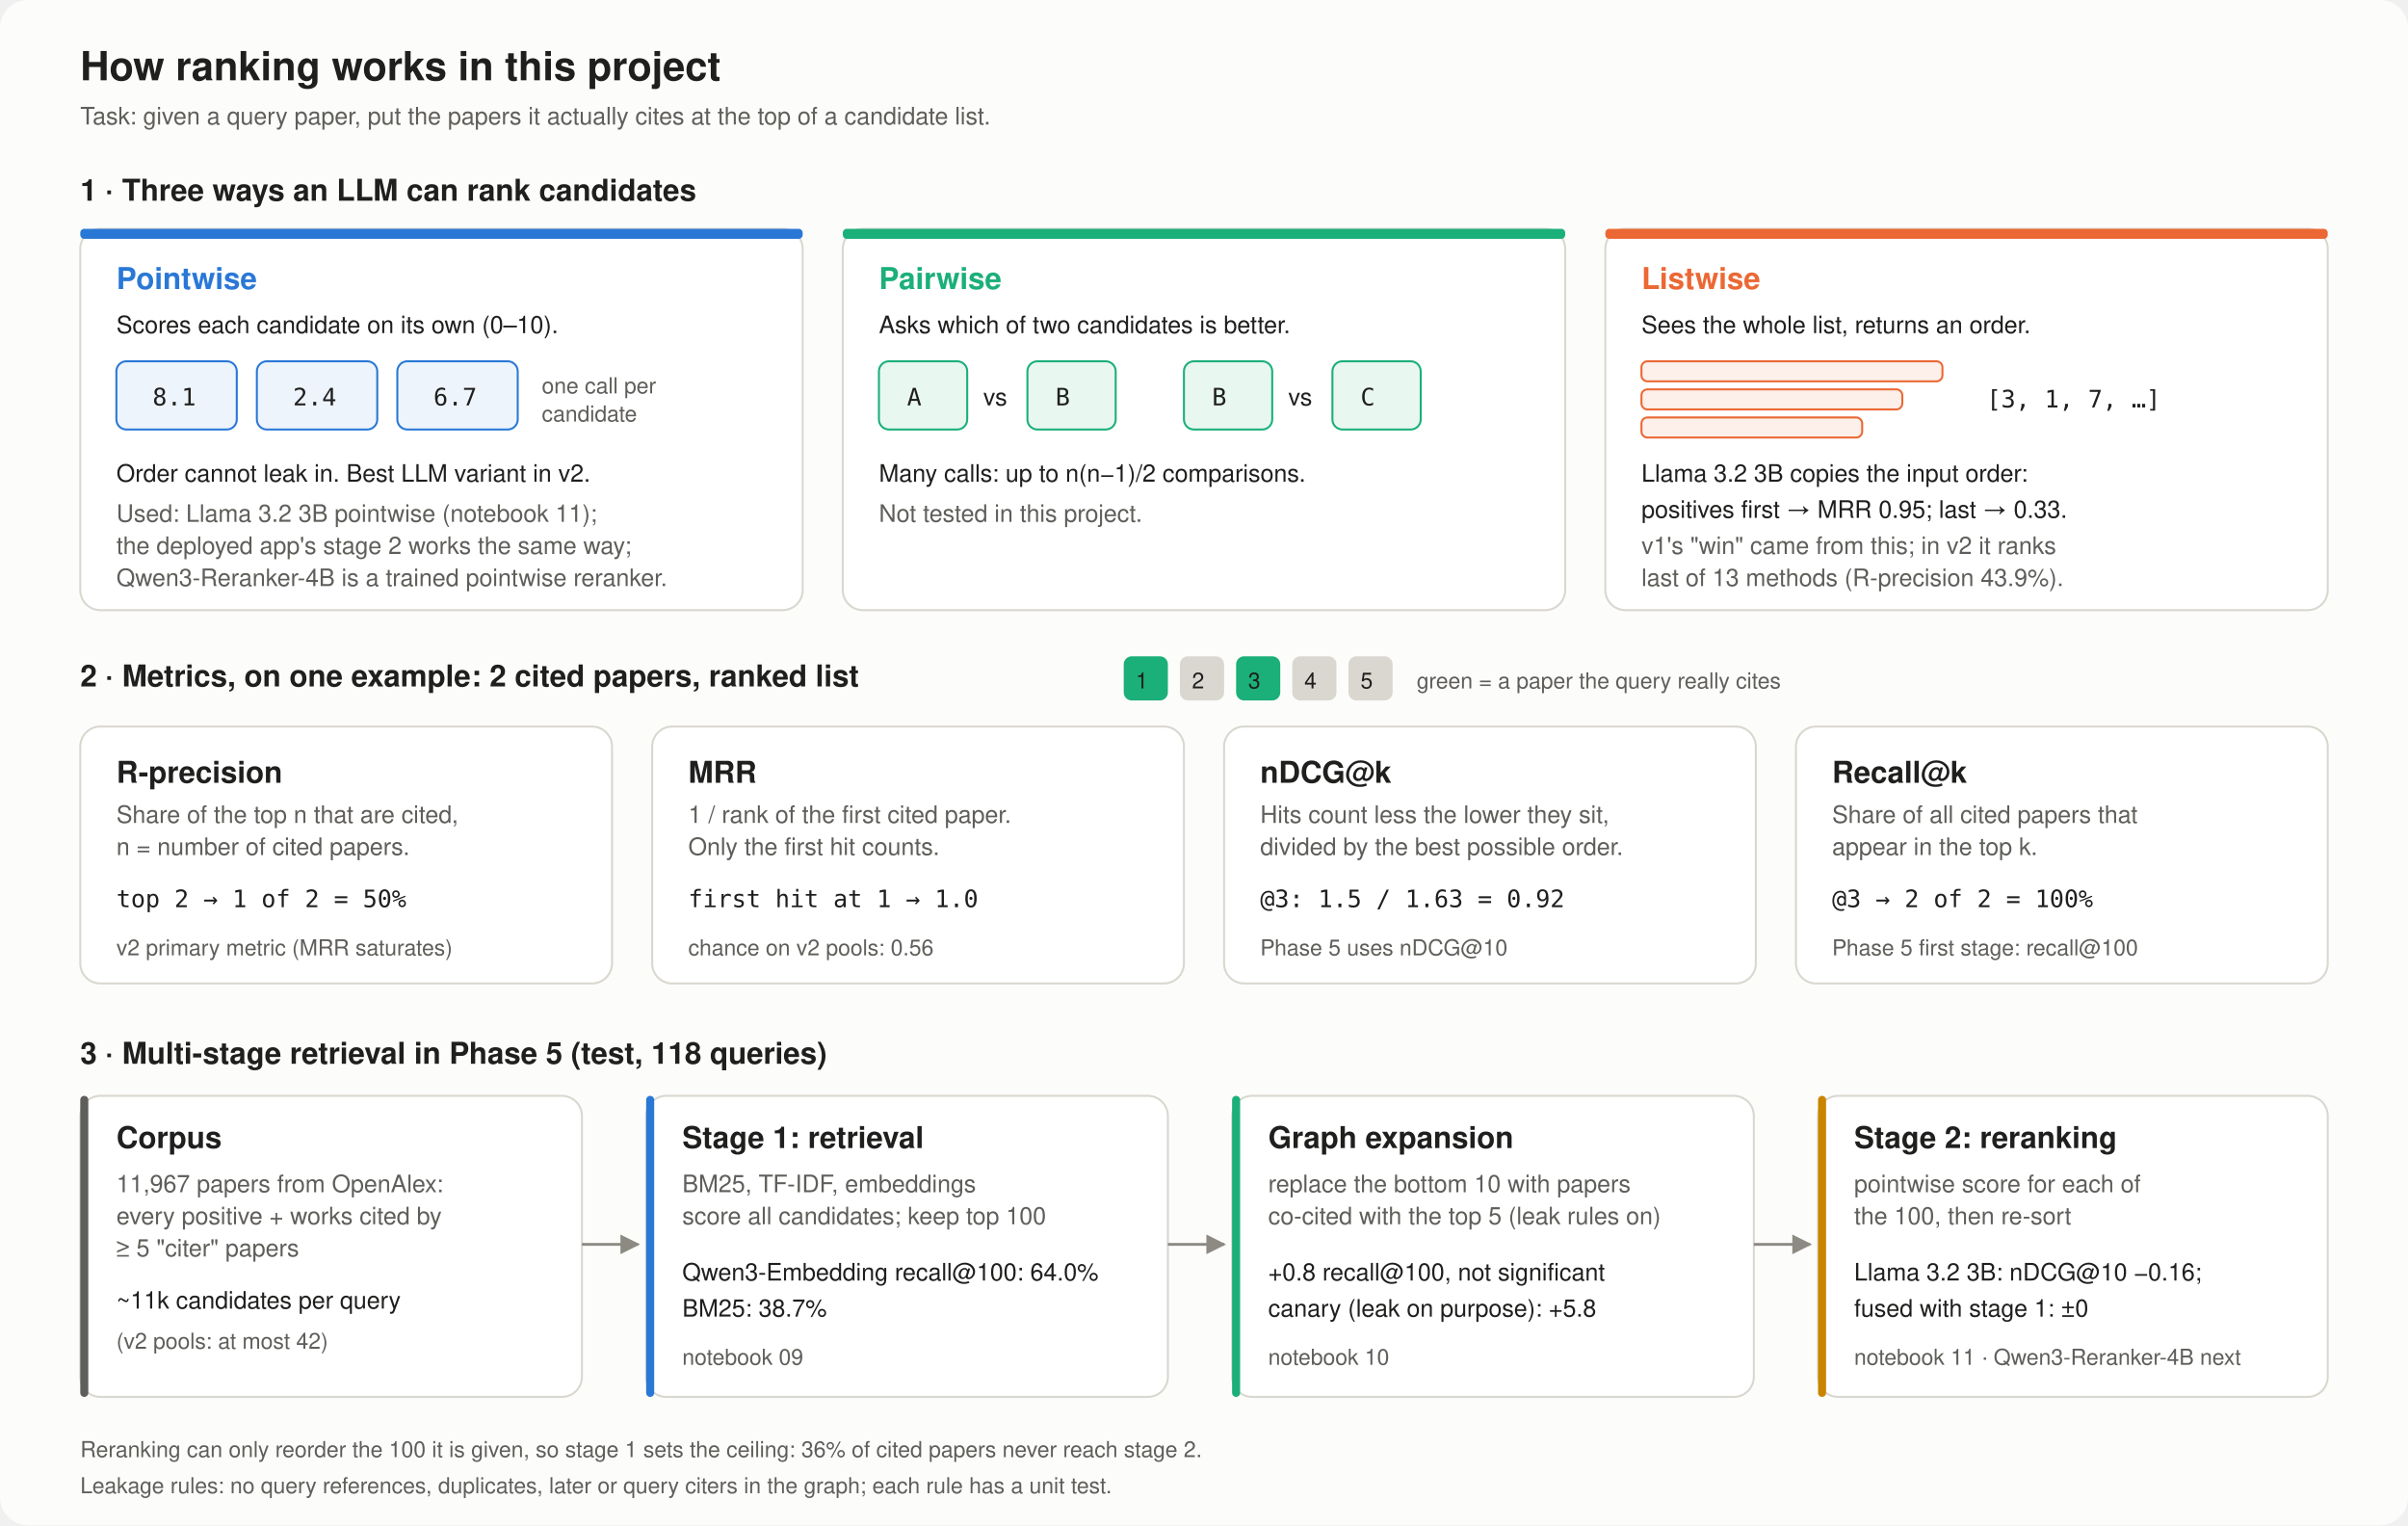
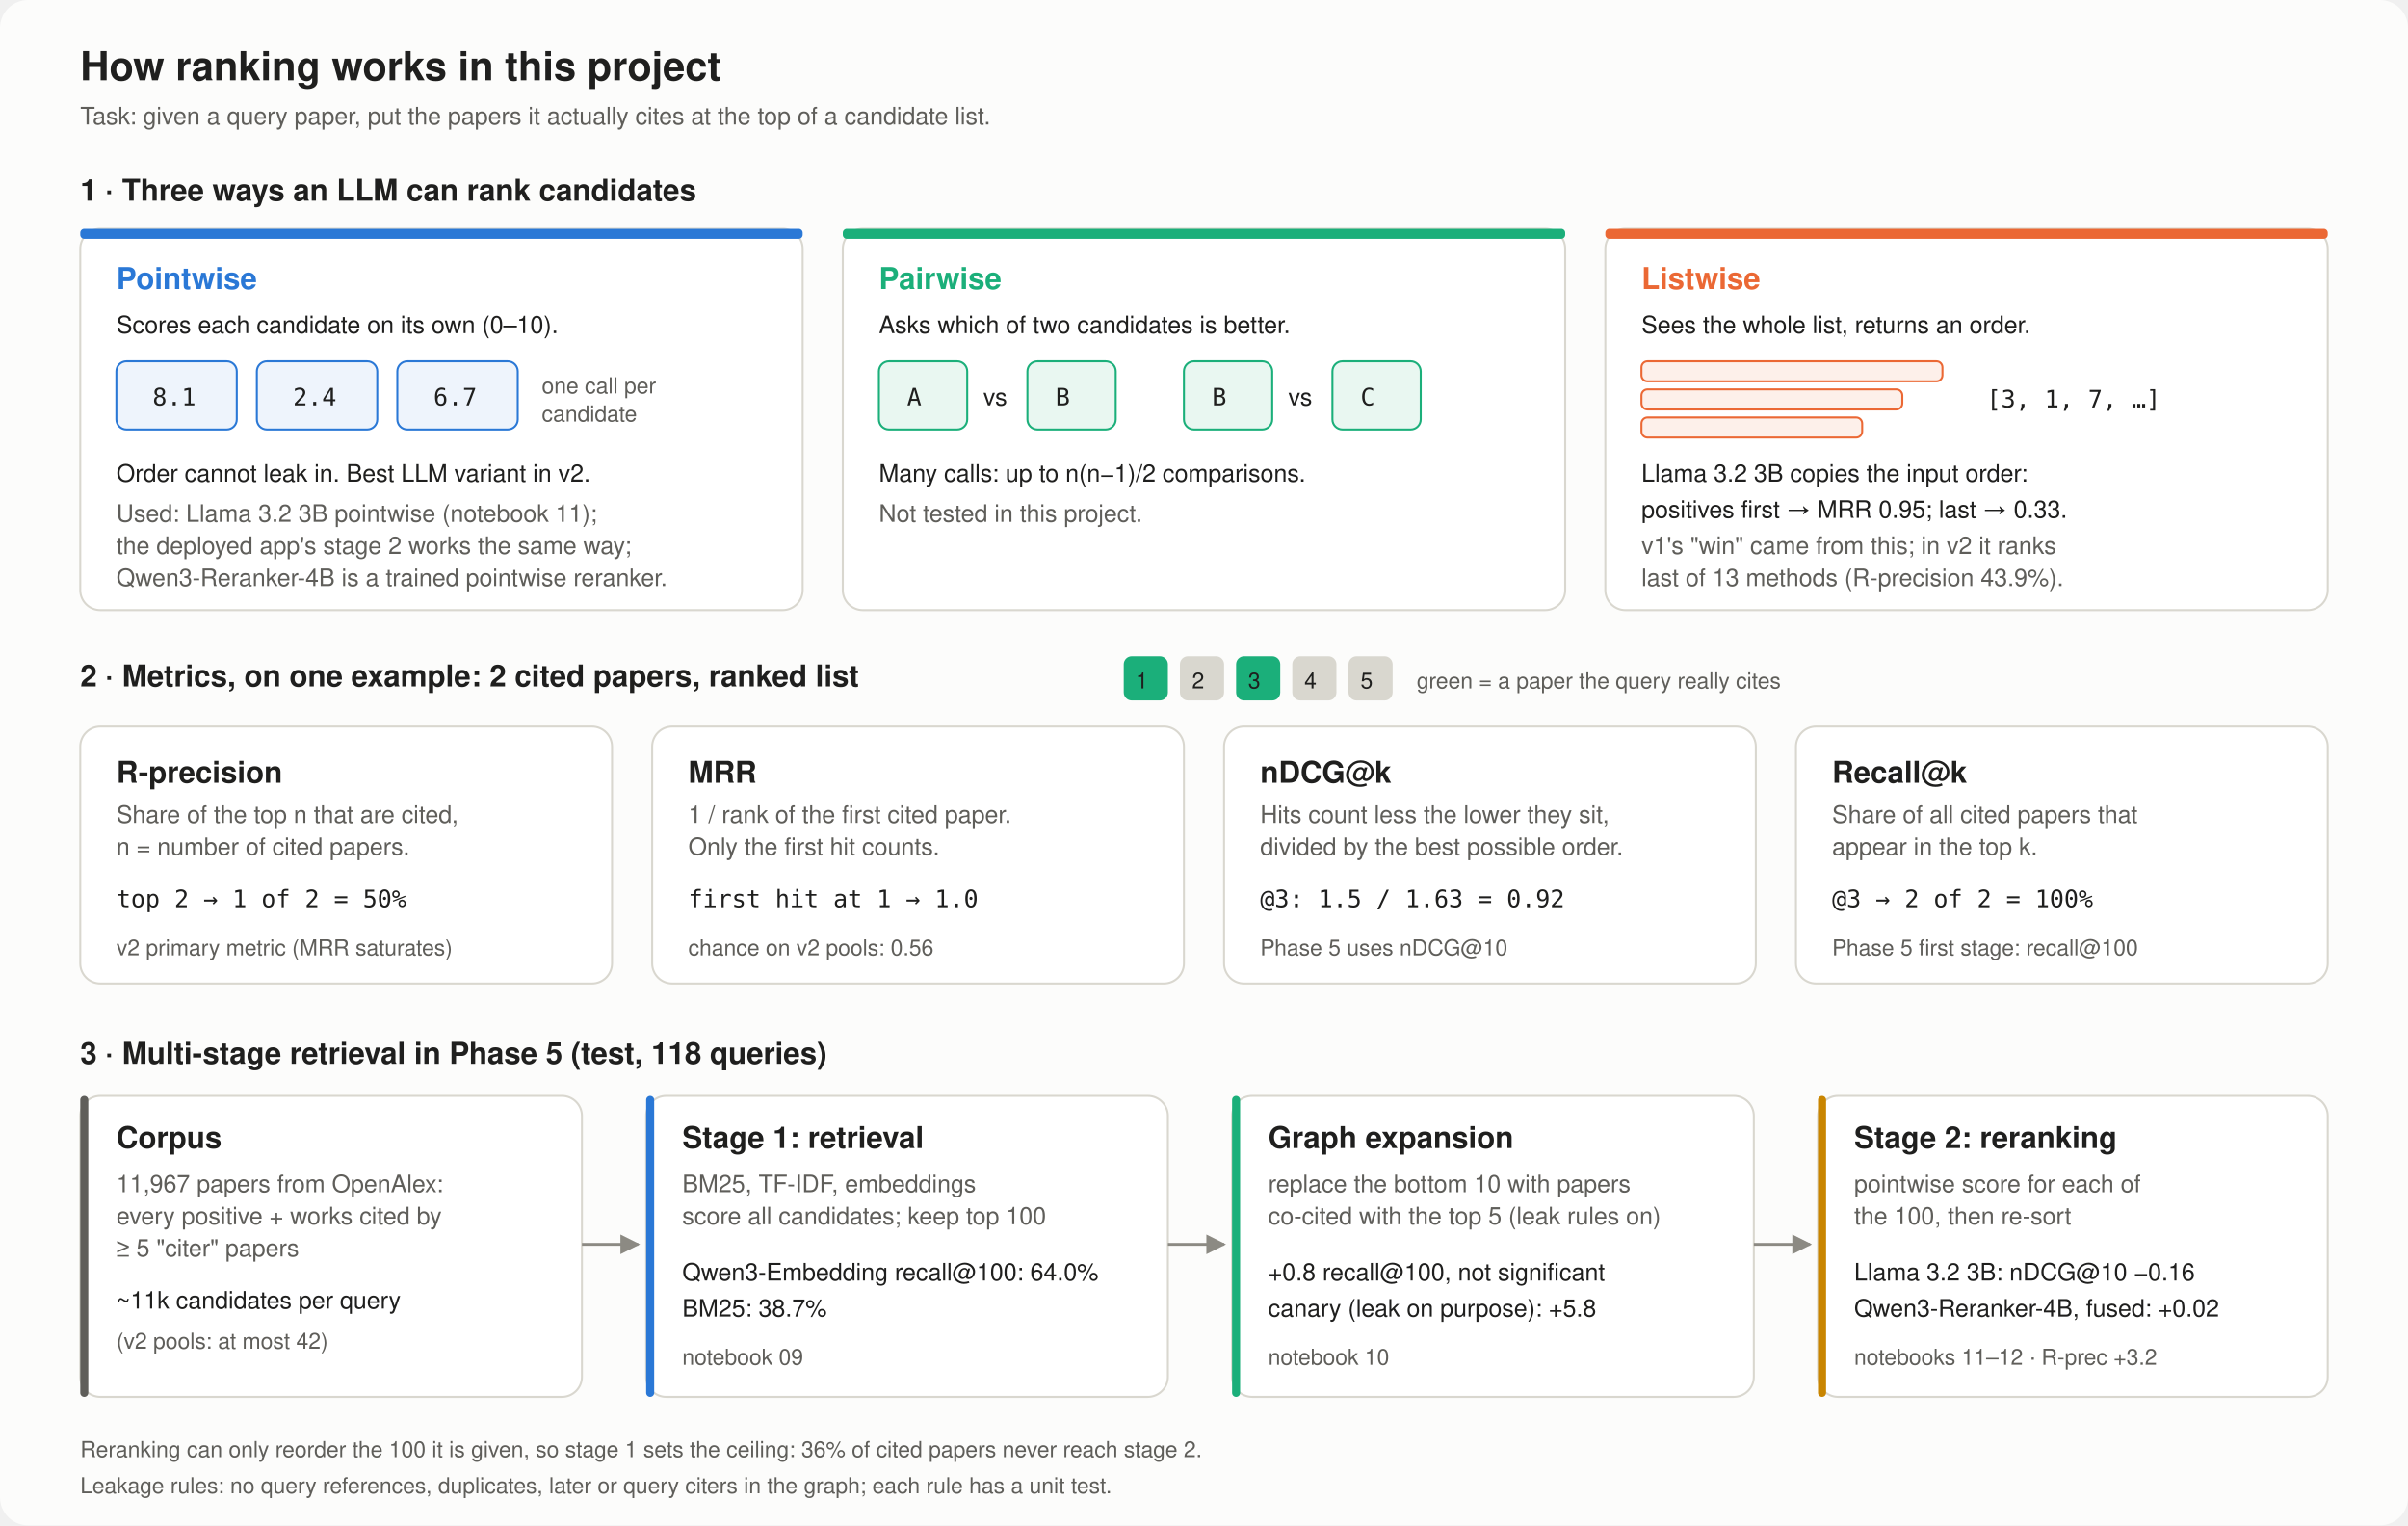
<svg xmlns="http://www.w3.org/2000/svg" viewBox="0 0 1200 760" width="1200" height="760" font-family="-apple-system, BlinkMacSystemFont, 'Segoe UI', Helvetica, Arial, sans-serif" role="img" aria-labelledby="t d">
  <style>
    .bg { fill: #fcfcfb; }
    .box { fill: #ffffff; stroke: #d9d7cf; stroke-width: 1; }
    .ink { fill: #1f1f1e; }
    .muted { fill: #5f5e5a; }
    .title { font-size: 20px; font-weight: 650; }
    .sec { font-size: 15px; font-weight: 650; }
    .h { font-size: 15px; font-weight: 650; }
    .t { font-size: 12px; }
    .s { font-size: 11px; }
    .mono { font-size: 12px; font-family: ui-monospace, SFMono-Regular, Menlo, monospace; }
    .line { stroke: #8c8a83; stroke-width: 1.4; fill: none; }
    .head { fill: #8c8a83; }
    .blue { fill: #2a78d6; } .blues { stroke: #2a78d6; }
    .aqua { fill: #1baf7a; } .aquas { stroke: #1baf7a; }
    .orange { fill: #eb6834; } .oranges { stroke: #eb6834; }
    .yellow { fill: #c98500; } .yellows { stroke: #c98500; }
    .chip { fill: #eef4fc; stroke: #2a78d6; stroke-width: 1; }
    .chipA { fill: #e9f7f1; stroke: #1baf7a; stroke-width: 1; }
    .chipO { fill: #fdf0ea; stroke: #eb6834; stroke-width: 1; }
    .hit { fill: #1baf7a; } .miss { fill: #d9d7cf; }
    @media (prefers-color-scheme: dark) {
      .bg { fill: #1a1a19; }
      .box { fill: #232322; stroke: #3f3e3a; }
      .ink { fill: #f3f2ed; }
      .muted { fill: #b6b4ab; }
      .line { stroke: #8f8d85; } .head { fill: #8f8d85; }
      .blue { fill: #4a8fe6; } .blues { stroke: #4a8fe6; }
      .aqua { fill: #2cc28c; } .aquas { stroke: #2cc28c; }
      .orange { fill: #f07a4c; } .oranges { stroke: #f07a4c; }
      .yellow { fill: #e0a21f; } .yellows { stroke: #e0a21f; }
      .chip { fill: #1f2c3d; stroke: #4a8fe6; }
      .chipA { fill: #1b3329; stroke: #2cc28c; }
      .chipO { fill: #3a261d; stroke: #f07a4c; }
      .hit { fill: #2cc28c; } .miss { fill: #3f3e3a; }
    }
  </style>
  <defs>
    <marker id="arrow" viewBox="0 0 10 10" refX="9" refY="5" markerWidth="7" markerHeight="7" orient="auto-start-reverse">
      <path d="M0,0 L10,5 L0,10 z" class="head" />
    </marker>
  </defs>
  <rect class="bg" x="0" y="0" width="1200" height="760" rx="14" />
  <text class="ink title" x="40" y="40">How ranking works in this project</text>
  <text class="muted t" x="40" y="62">Task: given a query paper, put the papers it actually cites at the top of a candidate list.</text>
  <text class="ink sec" x="40" y="100">1 · Three ways an LLM can rank candidates</text>
  <rect class="box" x="40" y="114" width="360" height="190" rx="10" />
  <rect class="blue" x="40" y="114" width="360" height="5" rx="2" />
  <text class="blue h" x="58" y="144">Pointwise</text>
  <text class="ink t" x="58" y="166">Scores each candidate on its own (0–10).</text>
  <rect class="chip" x="58" y="180" width="60" height="34" rx="5" />
  <text class="ink mono" x="76" y="202">8.1</text>
  <rect class="chip" x="128" y="180" width="60" height="34" rx="5" />
  <text class="ink mono" x="146" y="202">2.4</text>
  <rect class="chip" x="198" y="180" width="60" height="34" rx="5" />
  <text class="ink mono" x="216" y="202">6.7</text>
  <text class="muted s" x="270" y="196">one call per</text>
  <text class="muted s" x="270" y="210">candidate</text>
  <text class="ink t" x="58" y="240">Order cannot leak in. Best LLM variant in v2.</text>
  <text class="muted t" x="58" y="260">Used: Llama 3.2 3B pointwise (notebook 11);</text>
  <text class="muted t" x="58" y="276">the deployed app's stage 2 works the same way;</text>
  <text class="muted t" x="58" y="292">Qwen3-Reranker-4B is a trained pointwise reranker.</text>
  <rect class="box" x="420" y="114" width="360" height="190" rx="10" />
  <rect class="aqua" x="420" y="114" width="360" height="5" rx="2" />
  <text class="aqua h" x="438" y="144">Pairwise</text>
  <text class="ink t" x="438" y="166">Asks which of two candidates is better.</text>
  <rect class="chipA" x="438" y="180" width="44" height="34" rx="5" />
  <text class="ink mono" x="452" y="202">A</text>
  <text class="ink t" x="490" y="202">vs</text>
  <rect class="chipA" x="512" y="180" width="44" height="34" rx="5" />
  <text class="ink mono" x="526" y="202">B</text>
  <rect class="chipA" x="590" y="180" width="44" height="34" rx="5" />
  <text class="ink mono" x="604" y="202">B</text>
  <text class="ink t" x="642" y="202">vs</text>
  <rect class="chipA" x="664" y="180" width="44" height="34" rx="5" />
  <text class="ink mono" x="678" y="202">C</text>
  <text class="ink t" x="438" y="240">Many calls: up to n(n−1)/2 comparisons.</text>
  <text class="muted t" x="438" y="260">Not tested in this project.</text>
  <rect class="box" x="800" y="114" width="360" height="190" rx="10" />
  <rect class="orange" x="800" y="114" width="360" height="5" rx="2" />
  <text class="orange h" x="818" y="144">Listwise</text>
  <text class="ink t" x="818" y="166">Sees the whole list, returns an order.</text>
  <rect class="chipO" x="818" y="180" width="150" height="10" rx="3" />
  <rect class="chipO" x="818" y="194" width="130" height="10" rx="3" />
  <rect class="chipO" x="818" y="208" width="110" height="10" rx="3" />
  <text class="ink mono" x="990" y="203">[3, 1, 7, …]</text>
  <text class="ink t" x="818" y="240">Llama 3.2 3B copies the input order:</text>
  <text class="ink t" x="818" y="258">positives first → MRR 0.95; last → 0.33.</text>
  <text class="muted t" x="818" y="276">v1's "win" came from this; in v2 it ranks</text>
  <text class="muted t" x="818" y="292">last of 13 methods (R-precision 43.9%).</text>
  <text class="ink sec" x="40" y="342">2 · Metrics, on one example: 2 cited papers, ranked list</text>
  <g>
    <rect class="hit" x="560" y="327" width="22" height="22" rx="4" />
    <text class="ink s" x="566" y="343">1</text>
    <rect class="miss" x="588" y="327" width="22" height="22" rx="4" />
    <text class="ink s" x="594" y="343">2</text>
    <rect class="hit" x="616" y="327" width="22" height="22" rx="4" />
    <text class="ink s" x="622" y="343">3</text>
    <rect class="miss" x="644" y="327" width="22" height="22" rx="4" />
    <text class="ink s" x="650" y="343">4</text>
    <rect class="miss" x="672" y="327" width="22" height="22" rx="4" />
    <text class="ink s" x="678" y="343">5</text>
    <text class="muted s" x="706" y="343">green = a paper the query really cites</text>
  </g>
  <rect class="box" x="40" y="362" width="265" height="128" rx="10" />
  <text class="ink h" x="58" y="390">R-precision</text>
  <text class="muted t" x="58" y="410">Share of the top n that are cited,</text>
  <text class="muted t" x="58" y="426">n = number of cited papers.</text>
  <text class="ink mono" x="58" y="452">top 2 → 1 of 2 = 50%</text>
  <text class="muted s" x="58" y="476">v2 primary metric (MRR saturates)</text>
  <rect class="box" x="325" y="362" width="265" height="128" rx="10" />
  <text class="ink h" x="343" y="390">MRR</text>
  <text class="muted t" x="343" y="410">1 / rank of the first cited paper.</text>
  <text class="muted t" x="343" y="426">Only the first hit counts.</text>
  <text class="ink mono" x="343" y="452">first hit at 1 → 1.0</text>
  <text class="muted s" x="343" y="476">chance on v2 pools: 0.56</text>
  <rect class="box" x="610" y="362" width="265" height="128" rx="10" />
  <text class="ink h" x="628" y="390">nDCG@k</text>
  <text class="muted t" x="628" y="410">Hits count less the lower they sit,</text>
  <text class="muted t" x="628" y="426">divided by the best possible order.</text>
  <text class="ink mono" x="628" y="452">@3: 1.5 / 1.63 = 0.92</text>
  <text class="muted s" x="628" y="476">Phase 5 uses nDCG@10</text>
  <rect class="box" x="895" y="362" width="265" height="128" rx="10" />
  <text class="ink h" x="913" y="390">Recall@k</text>
  <text class="muted t" x="913" y="410">Share of all cited papers that</text>
  <text class="muted t" x="913" y="426">appear in the top k.</text>
  <text class="ink mono" x="913" y="452">@3 → 2 of 2 = 100%</text>
  <text class="muted s" x="913" y="476">Phase 5 first stage: recall@100</text>
  <text class="ink sec" x="40" y="530">3 · Multi-stage retrieval in Phase 5 (test, 118 queries)</text>
  <rect class="box" x="40" y="546" width="250" height="150" rx="10" />
  <rect class="muted" x="40" y="546" width="4" height="150" rx="2" />
  <text class="ink h" x="58" y="572">Corpus</text>
  <text class="muted t" x="58" y="594">11,967 papers from OpenAlex:</text>
  <text class="muted t" x="58" y="610">every positive + works cited by</text>
  <text class="muted t" x="58" y="626">≥ 5 "citer" papers</text>
  <text class="ink t" x="58" y="652">~11k candidates per query</text>
  <text class="muted s" x="58" y="672">(v2 pools: at most 42)</text>
  <line class="line" x1="290" y1="620" x2="318" y2="620" marker-end="url(#arrow)" />
  <rect class="box" x="322" y="546" width="260" height="150" rx="10" />
  <rect class="blue" x="322" y="546" width="4" height="150" rx="2" />
  <text class="ink h" x="340" y="572">Stage 1: retrieval</text>
  <text class="muted t" x="340" y="594">BM25, TF-IDF, embeddings</text>
  <text class="muted t" x="340" y="610">score all candidates; keep top 100</text>
  <text class="ink t" x="340" y="638">Qwen3-Embedding recall@100: 64.0%</text>
  <text class="ink t" x="340" y="656">BM25: 38.7%</text>
  <text class="muted s" x="340" y="680">notebook 09</text>
  <line class="line" x1="582" y1="620" x2="610" y2="620" marker-end="url(#arrow)" />
  <rect class="box" x="614" y="546" width="260" height="150" rx="10" />
  <rect class="aqua" x="614" y="546" width="4" height="150" rx="2" />
  <text class="ink h" x="632" y="572">Graph expansion</text>
  <text class="muted t" x="632" y="594">replace the bottom 10 with papers</text>
  <text class="muted t" x="632" y="610">co-cited with the top 5 (leak rules on)</text>
  <text class="ink t" x="632" y="638">+0.8 recall@100, not significant</text>
  <text class="ink t" x="632" y="656">canary (leak on purpose): +5.8</text>
  <text class="muted s" x="632" y="680">notebook 10</text>
  <line class="line" x1="874" y1="620" x2="902" y2="620" marker-end="url(#arrow)" />
  <rect class="box" x="906" y="546" width="254" height="150" rx="10" />
  <rect class="yellow" x="906" y="546" width="4" height="150" rx="2" />
  <text class="ink h" x="924" y="572">Stage 2: reranking</text>
  <text class="muted t" x="924" y="594">pointwise score for each of</text>
  <text class="muted t" x="924" y="610">the 100, then re-sort</text>
-   <text class="ink t" x="924" y="638">Llama 3.2 3B: nDCG@10 −0.16;</text>
-   <text class="ink t" x="924" y="656">fused with stage 1: ±0</text>
-   <text class="muted s" x="924" y="680">notebook 11 · Qwen3-Reranker-4B next</text>
+   <text class="ink t" x="924" y="638">Llama 3.2 3B: nDCG@10 −0.16</text>
+   <text class="ink t" x="924" y="656">Qwen3-Reranker-4B, fused: +0.02</text>
+   <text class="muted s" x="924" y="680">notebooks 11–12 · R-prec +3.2</text>
  <text class="muted s" x="40" y="726">Reranking can only reorder the 100 it is given, so stage 1 sets the ceiling: 36% of cited papers never reach stage 2.</text>
  <text class="muted s" x="40" y="744">Leakage rules: no query references, duplicates, later or query citers in the graph; each rule has a unit test.</text>
</svg>
